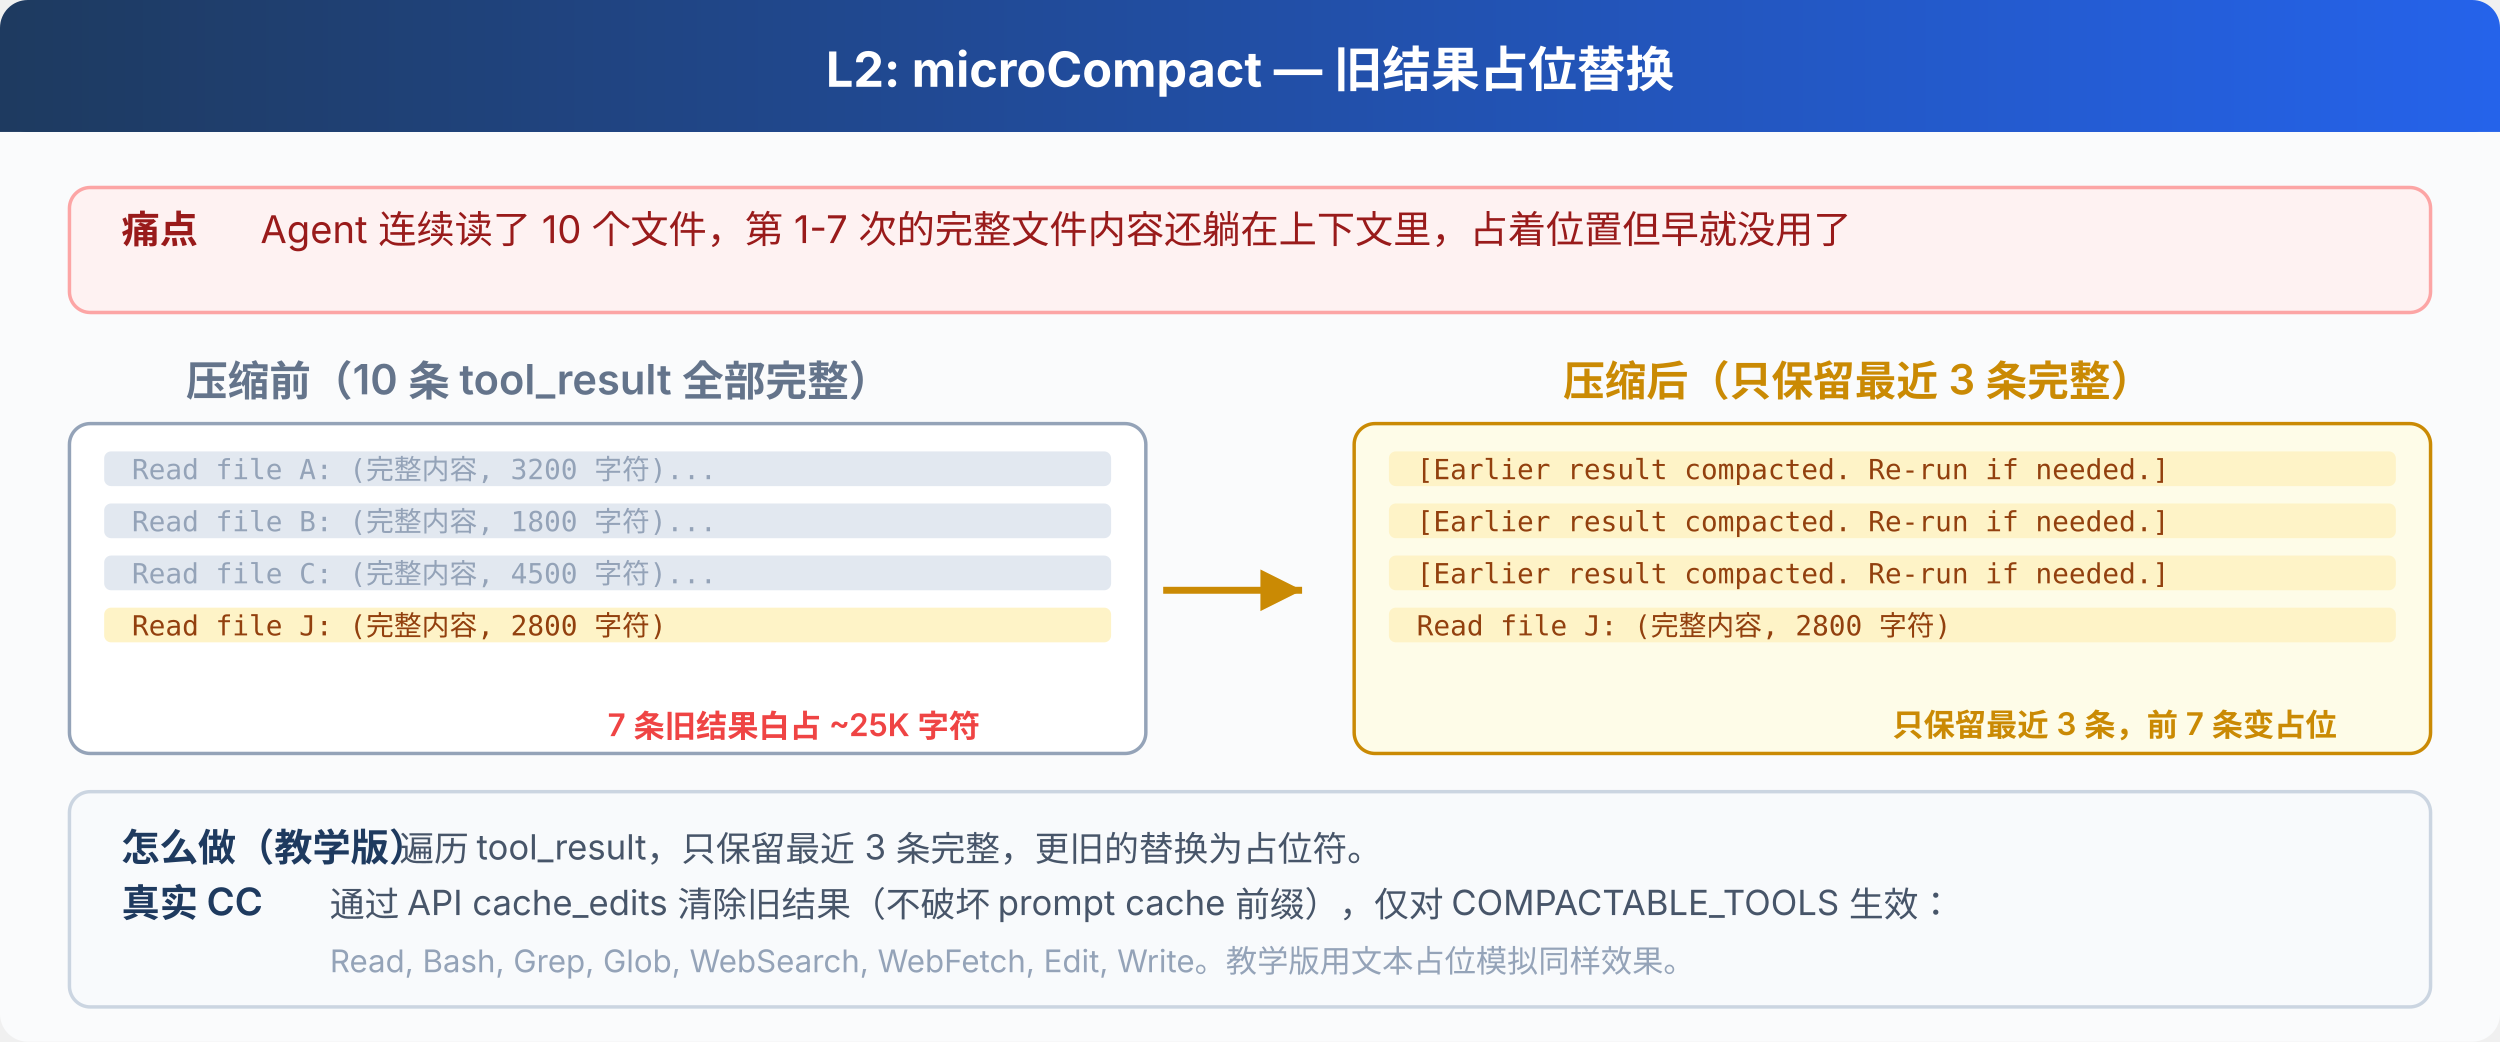
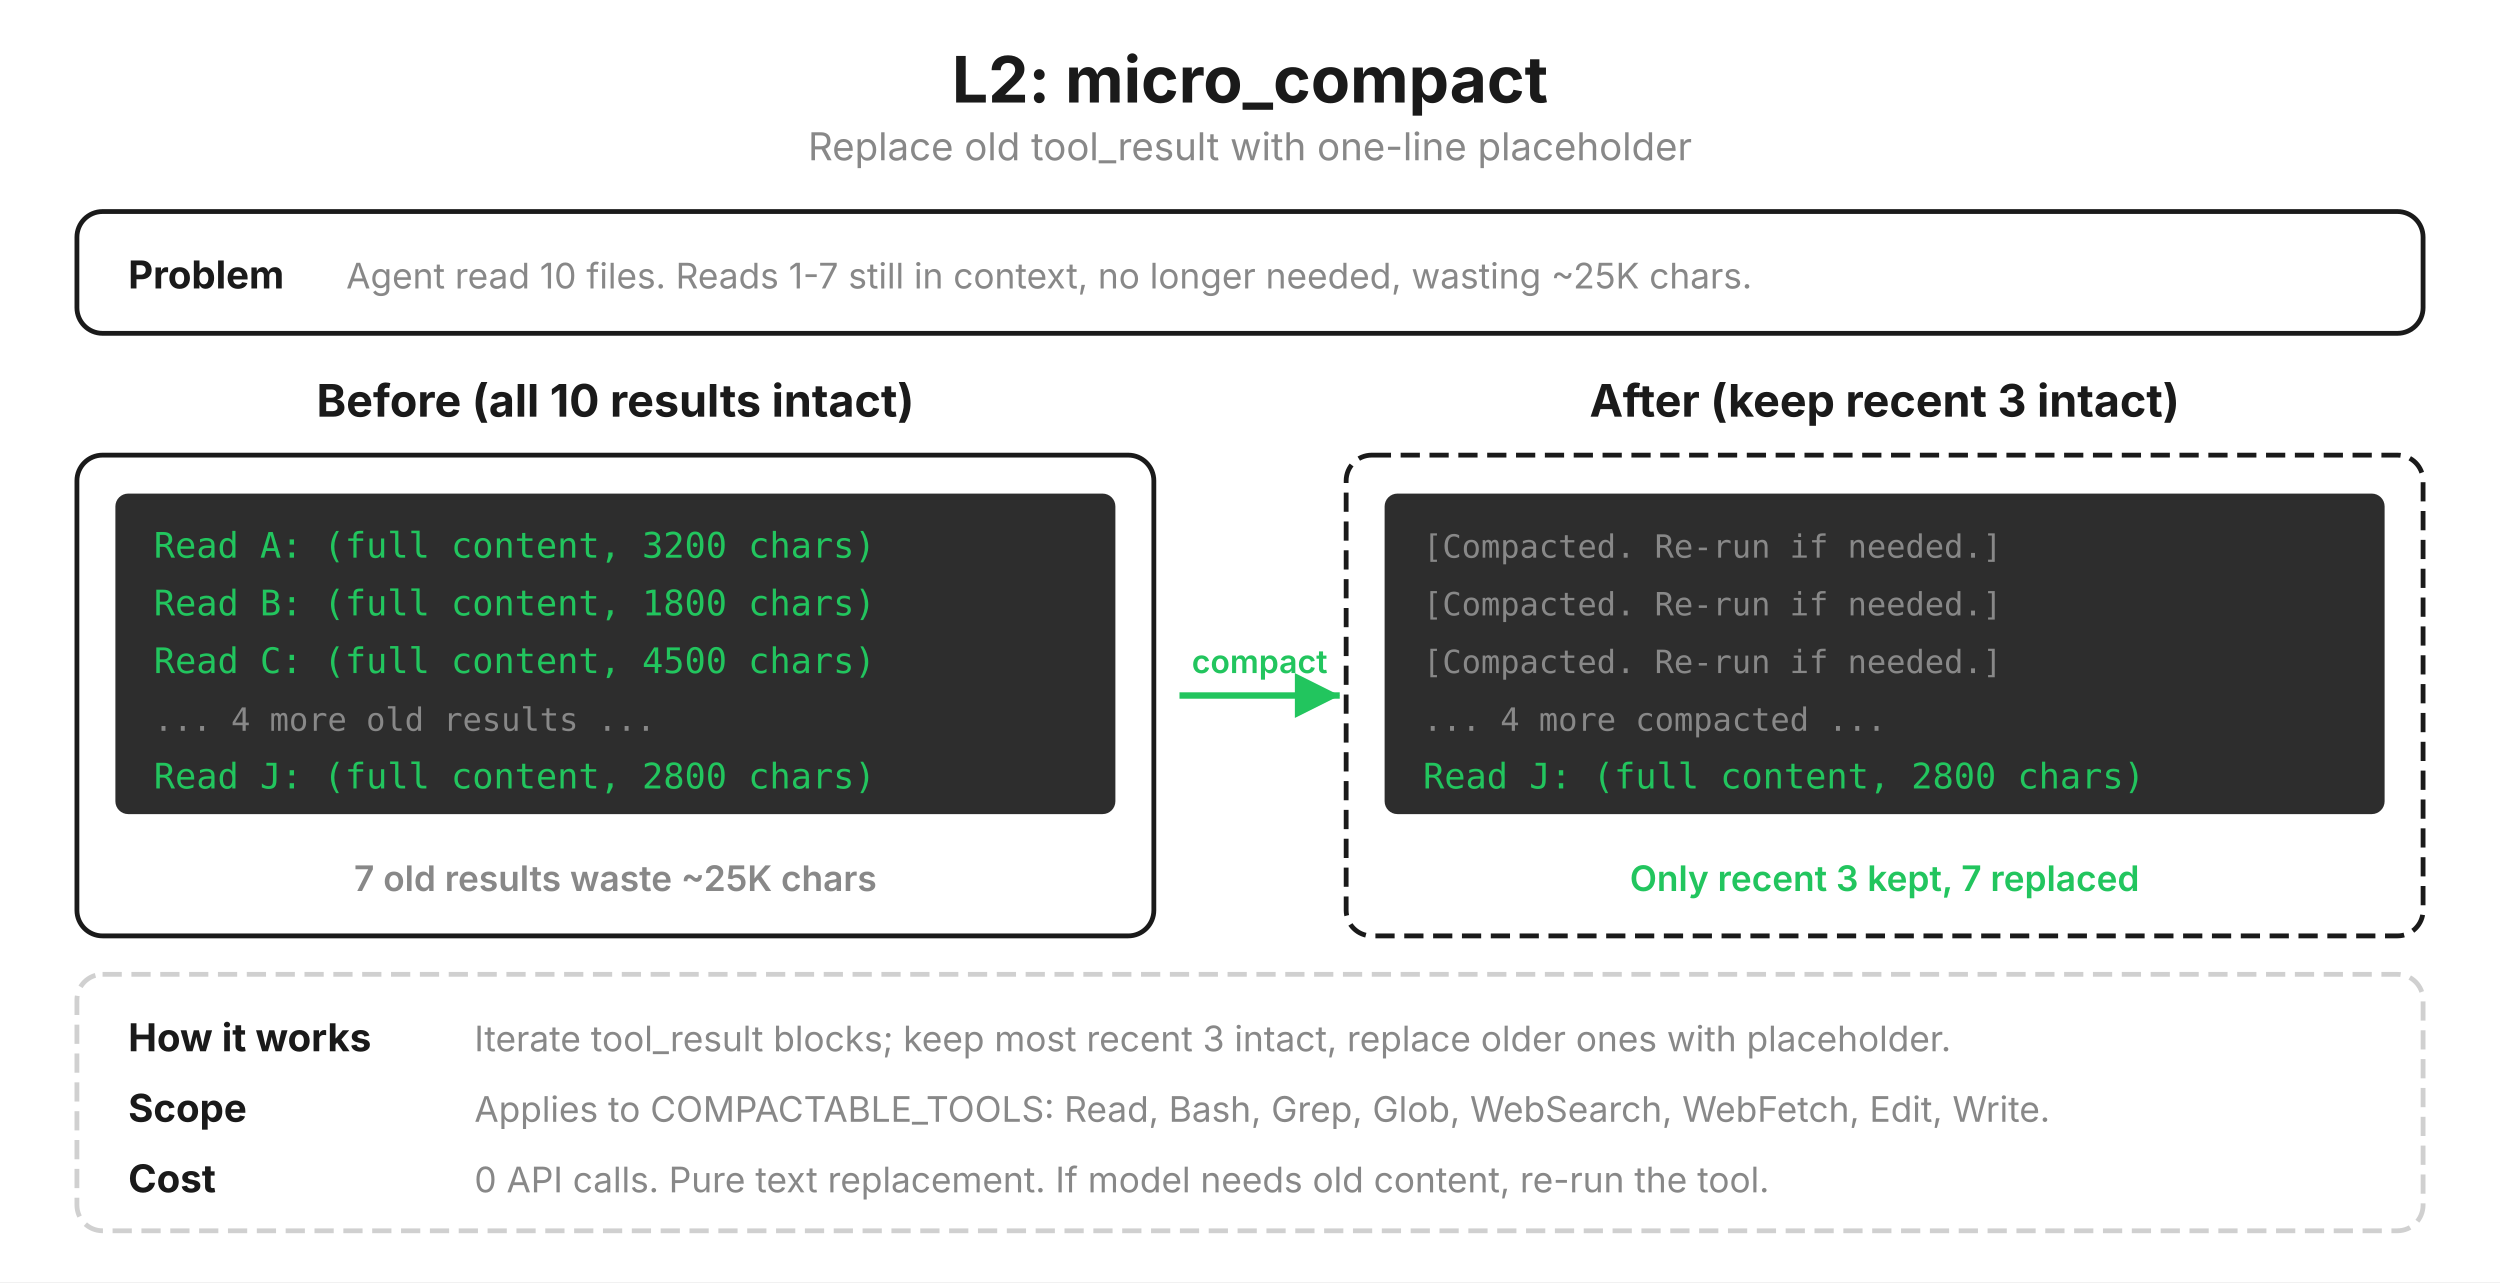
- <svg xmlns="http://www.w3.org/2000/svg" viewBox="0 0 720 300" font-family="system-ui, -apple-system, sans-serif">
+ <svg xmlns="http://www.w3.org/2000/svg" viewBox="0 0 780 400" font-family="system-ui, -apple-system, sans-serif">
  <defs>
-     <linearGradient id="header" x1="0" y1="0" x2="1" y2="0">
-       <stop offset="0%" stop-color="#1e3a5f" />
-       <stop offset="100%" stop-color="#2563eb" />
-     </linearGradient>
-     <marker id="arrow" viewBox="0 0 10 10" refX="10" refY="5" markerWidth="6" markerHeight="6" orient="auto-start-reverse">
-       <path d="M 0 0 L 10 5 L 0 10 z" fill="#ca8a04" />
+     <marker id="arrow" viewBox="0 0 10 10" refX="10" refY="5" markerWidth="7" markerHeight="7" orient="auto-start-reverse">
+       <path d="M 0 0 L 10 5 L 0 10 z" fill="#22c55e" />
    </marker>
  </defs>
-   <rect width="720" height="300" fill="#fafbfc" rx="8" />
-   <rect x="0" y="0" width="720" height="38" fill="url(#header)" rx="8" />
-   <rect x="0" y="30" width="720" height="8" fill="url(#header)" />
-   <text x="360" y="25" fill="#fff" font-size="14" font-weight="700" text-anchor="middle">L2: microCompact — 旧结果占位替换</text>
-   <rect x="20" y="54" width="680" height="36" rx="6" fill="#fef2f2" stroke="#fca5a5" stroke-width="1" />
-   <text x="35" y="70" fill="#991b1b" font-size="11" font-weight="600">痛点</text>
-   <text x="75" y="70" fill="#991b1b" font-size="11">Agent 连续读了 10 个文件，第 1-7 次的完整文件内容还躺在上下文里，占着位置但早就没用了</text>
-   <text x="155" y="114" fill="#64748b" font-size="12" font-weight="600" text-anchor="middle">压缩前（10 条 tool_result 全部完整）</text>
-   <rect x="20" y="122" width="310" height="95" rx="6" fill="#fff" stroke="#94a3b8" stroke-width="1" />
-   <rect x="30" y="130" width="290" height="10" rx="2" fill="#e2e8f0" />
-   <text x="38" y="138" fill="#94a3b8" font-size="8" font-family="monospace">Read file A: (完整内容, 3200 字符)...</text>
-   <rect x="30" y="145" width="290" height="10" rx="2" fill="#e2e8f0" />
-   <text x="38" y="153" fill="#94a3b8" font-size="8" font-family="monospace">Read file B: (完整内容, 1800 字符)...</text>
-   <rect x="30" y="160" width="290" height="10" rx="2" fill="#e2e8f0" />
-   <text x="38" y="168" fill="#94a3b8" font-size="8" font-family="monospace">Read file C: (完整内容, 4500 字符)...</text>
-   <rect x="30" y="175" width="290" height="10" rx="2" fill="#fef3c7" />
-   <text x="38" y="183" fill="#92400e" font-size="8" font-family="monospace">Read file J: (完整内容, 2800 字符)</text>
-   <text x="175" y="212" fill="#ef4444" font-size="9" font-weight="600">7 条旧结果白占 ~25K 字符</text>
-   <line x1="335" y1="170" x2="375" y2="170" stroke="#ca8a04" stroke-width="2" marker-end="url(#arrow)" />
-   <text x="535" y="114" fill="#ca8a04" font-size="12" font-weight="600" text-anchor="middle">压缩后（只保留最近 3 条完整）</text>
-   <rect x="390" y="122" width="310" height="95" rx="6" fill="#fefce8" stroke="#ca8a04" stroke-width="1" />
-   <rect x="400" y="130" width="290" height="10" rx="2" fill="#fef3c7" />
-   <text x="408" y="138" fill="#92400e" font-size="8" font-family="monospace">[Earlier result compacted. Re-run if needed.]</text>
-   <rect x="400" y="145" width="290" height="10" rx="2" fill="#fef3c7" />
-   <text x="408" y="153" fill="#92400e" font-size="8" font-family="monospace">[Earlier result compacted. Re-run if needed.]</text>
-   <rect x="400" y="160" width="290" height="10" rx="2" fill="#fef3c7" />
-   <text x="408" y="168" fill="#92400e" font-size="8" font-family="monospace">[Earlier result compacted. Re-run if needed.]</text>
-   <rect x="400" y="175" width="290" height="10" rx="2" fill="#fef3c7" />
-   <text x="408" y="183" fill="#92400e" font-size="8" font-family="monospace">Read file J: (完整内容, 2800 字符)</text>
-   <text x="545" y="212" fill="#ca8a04" font-size="9" font-weight="600">只保留最近 3 条，前 7 条变占位</text>
-   <rect x="20" y="228" width="680" height="62" rx="6" fill="#f8fafc" stroke="#cbd5e1" stroke-width="1" />
-   <text x="35" y="248" fill="#1e3a5f" font-size="11" font-weight="600">怎么做（教学版）</text>
-   <text x="115" y="248" fill="#475569" font-size="10">遍历 tool_result，只保留最近 3 条完整，更旧的替换为占位符。</text>
-   <text x="35" y="264" fill="#1e3a5f" font-size="11" font-weight="600">真实 CC</text>
-   <text x="95" y="264" fill="#475569" font-size="10">通过 API cache_edits 清除旧结果（不破坏 prompt cache 前缀），仅对 COMPACTABLE_TOOLS 生效：</text>
-   <text x="95" y="280" fill="#94a3b8" font-size="9">Read, Bash, Grep, Glob, WebSearch, WebFetch, Edit, Write。教学版用文本占位模拟同样效果。</text>
+   <rect width="780" height="400" fill="#ffffff" />
+   <text x="390" y="32" fill="#1a1a1a" font-size="20" font-weight="700" text-anchor="middle">L2: micro_compact</text>
+   <text x="390" y="50" fill="#888888" font-size="12" text-anchor="middle">Replace old tool_result with one-line placeholder</text>
+   <rect x="24" y="66" width="732" height="38" rx="8" fill="#ffffff" stroke="#1a1a1a" stroke-width="1.5" />
+   <text x="40" y="90" fill="#1a1a1a" font-size="12" font-weight="700">Problem</text>
+   <text x="108" y="90" fill="#888888" font-size="11">Agent read 10 files. Reads 1-7 still in context, no longer needed, wasting ~25K chars.</text>
+   <text x="192" y="130" fill="#1a1a1a" font-size="14" font-weight="700" text-anchor="middle">Before (all 10 results intact)</text>
+   <rect x="24" y="142" width="336" height="150" rx="8" fill="#ffffff" stroke="#1a1a1a" stroke-width="1.5" />
+   <rect x="36" y="154" width="312" height="100" rx="4" fill="#2d2d2d" />
+   <text x="48" y="174" fill="#22c55e" font-size="11" font-family="monospace">Read A: (full content, 3200 chars)</text>
+   <text x="48" y="192" fill="#22c55e" font-size="11" font-family="monospace">Read B: (full content, 1800 chars)</text>
+   <text x="48" y="210" fill="#22c55e" font-size="11" font-family="monospace">Read C: (full content, 4500 chars)</text>
+   <text x="48" y="228" fill="#888888" font-size="10" font-family="monospace">... 4 more old results ...</text>
+   <text x="48" y="246" fill="#22c55e" font-size="11" font-family="monospace">Read J: (full content, 2800 chars)</text>
+   <text x="192" y="278" fill="#888888" font-size="11" font-weight="600" text-anchor="middle">7 old results waste ~25K chars</text>
+   <text x="393" y="210" fill="#22c55e" font-size="10" font-weight="600" text-anchor="middle">compact</text>
+   <line x1="368" y1="217" x2="418" y2="217" stroke="#22c55e" stroke-width="2" marker-end="url(#arrow)" />
+   <text x="588" y="130" fill="#1a1a1a" font-size="14" font-weight="700" text-anchor="middle">After (keep recent 3 intact)</text>
+   <rect x="420" y="142" width="336" height="150" rx="8" fill="#ffffff" stroke="#1a1a1a" stroke-width="1.5" stroke-dasharray="6,3" />
+   <rect x="432" y="154" width="312" height="100" rx="4" fill="#2d2d2d" />
+   <text x="444" y="174" fill="#888888" font-size="10" font-family="monospace">[Compacted. Re-run if needed.]</text>
+   <text x="444" y="192" fill="#888888" font-size="10" font-family="monospace">[Compacted. Re-run if needed.]</text>
+   <text x="444" y="210" fill="#888888" font-size="10" font-family="monospace">[Compacted. Re-run if needed.]</text>
+   <text x="444" y="228" fill="#888888" font-size="10" font-family="monospace">... 4 more compacted ...</text>
+   <text x="444" y="246" fill="#22c55e" font-size="11" font-family="monospace">Read J: (full content, 2800 chars)</text>
+   <text x="588" y="278" fill="#22c55e" font-size="11" font-weight="600" text-anchor="middle">Only recent 3 kept, 7 replaced</text>
+   <rect x="24" y="304" width="732" height="80" rx="8" fill="#ffffff" stroke="#d0d0d0" stroke-width="1.5" stroke-dasharray="6,3" />
+   <text x="40" y="328" fill="#1a1a1a" font-size="12" font-weight="700">How it works</text>
+   <text x="148" y="328" fill="#888888" font-size="11">Iterate tool_result blocks; keep most recent 3 intact, replace older ones with placeholder.</text>
+   <text x="40" y="350" fill="#1a1a1a" font-size="12" font-weight="700">Scope</text>
+   <text x="148" y="350" fill="#888888" font-size="11">Applies to COMPACTABLE_TOOLS: Read, Bash, Grep, Glob, WebSearch, WebFetch, Edit, Write.</text>
+   <text x="40" y="372" fill="#1a1a1a" font-size="12" font-weight="700">Cost</text>
+   <text x="148" y="372" fill="#888888" font-size="11">0 API calls. Pure text replacement. If model needs old content, re-run the tool.</text>
</svg>
